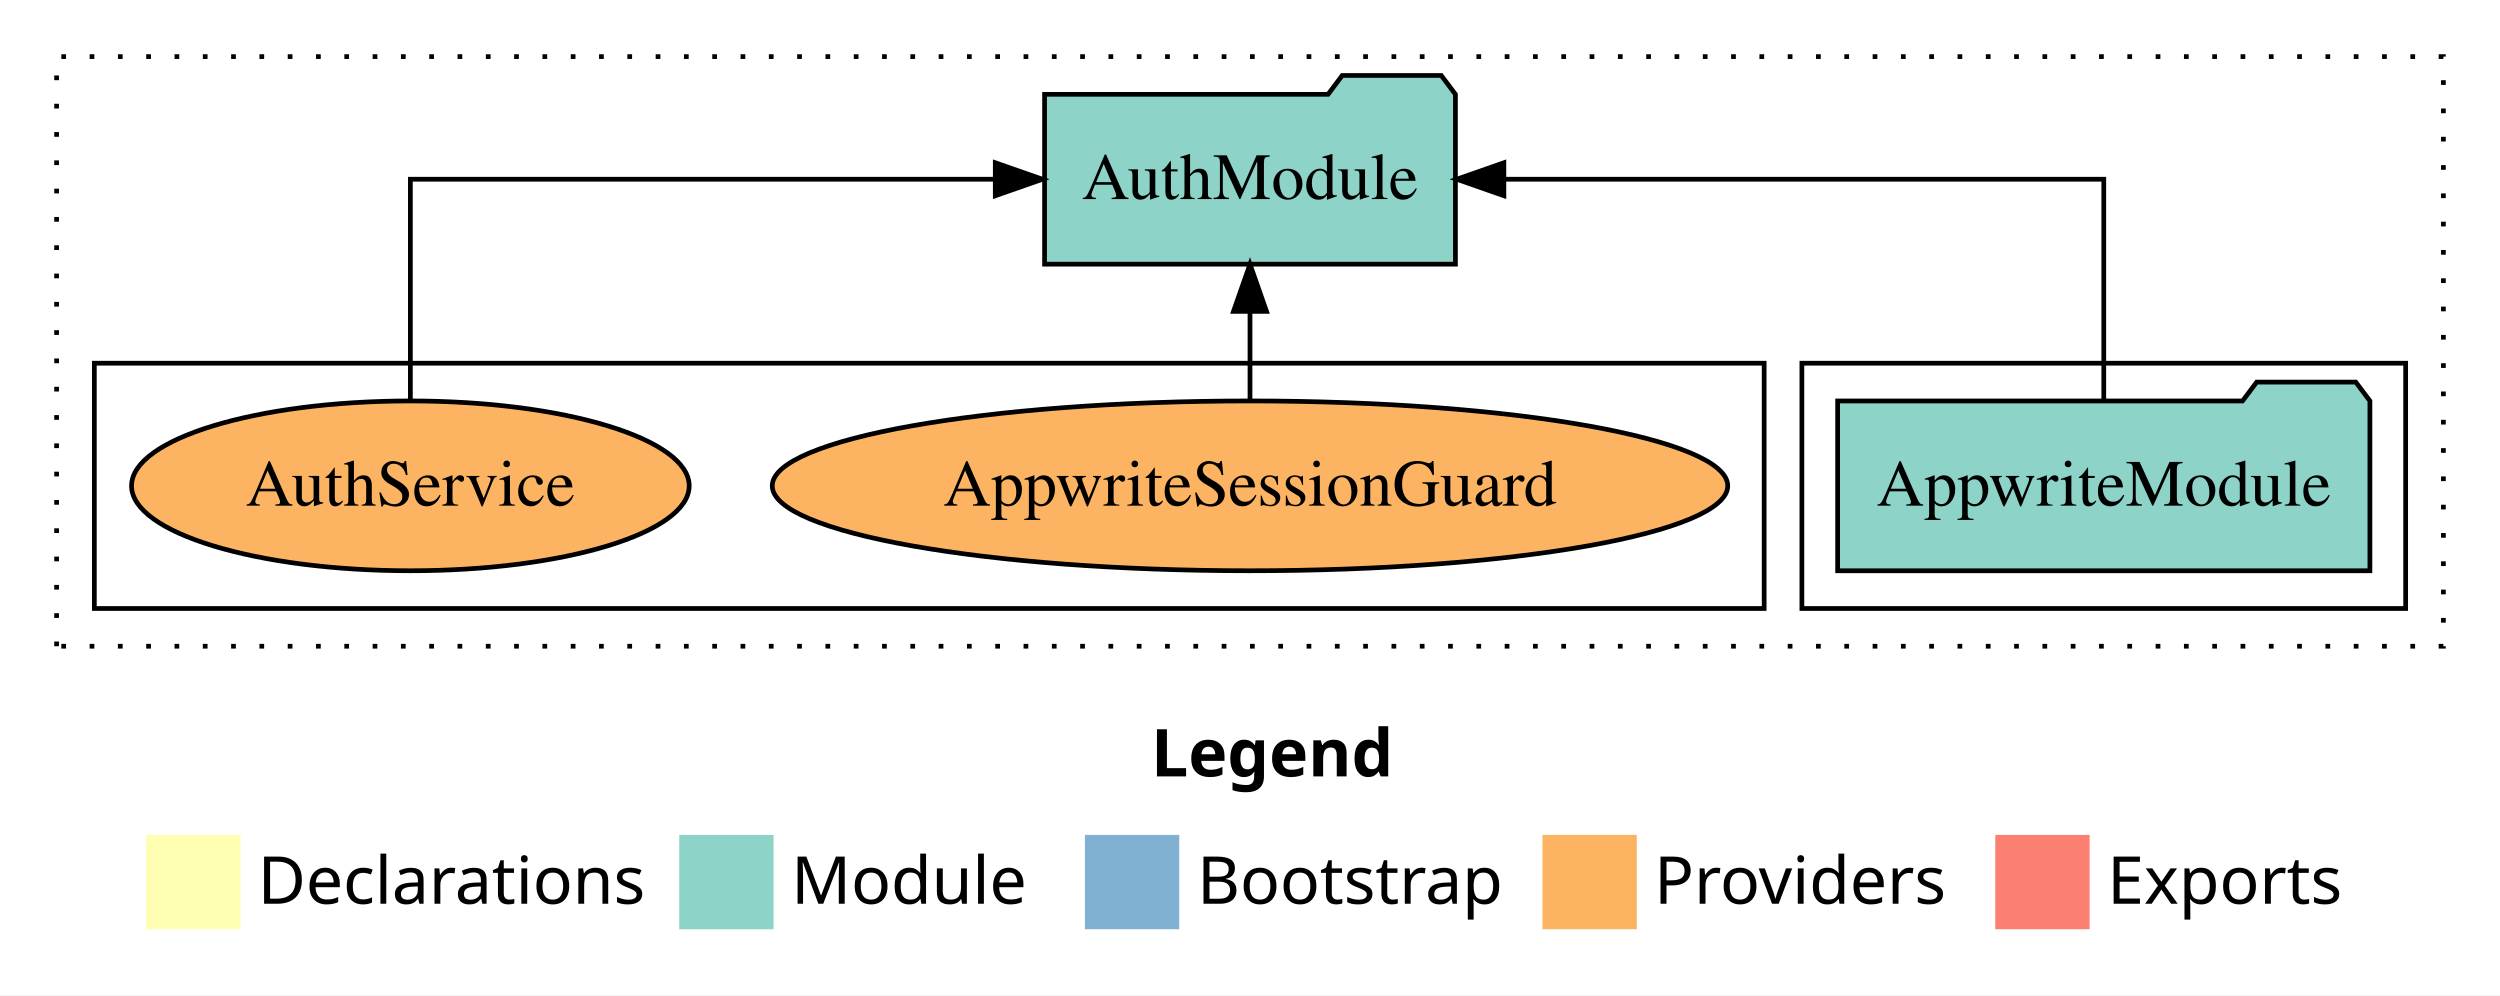
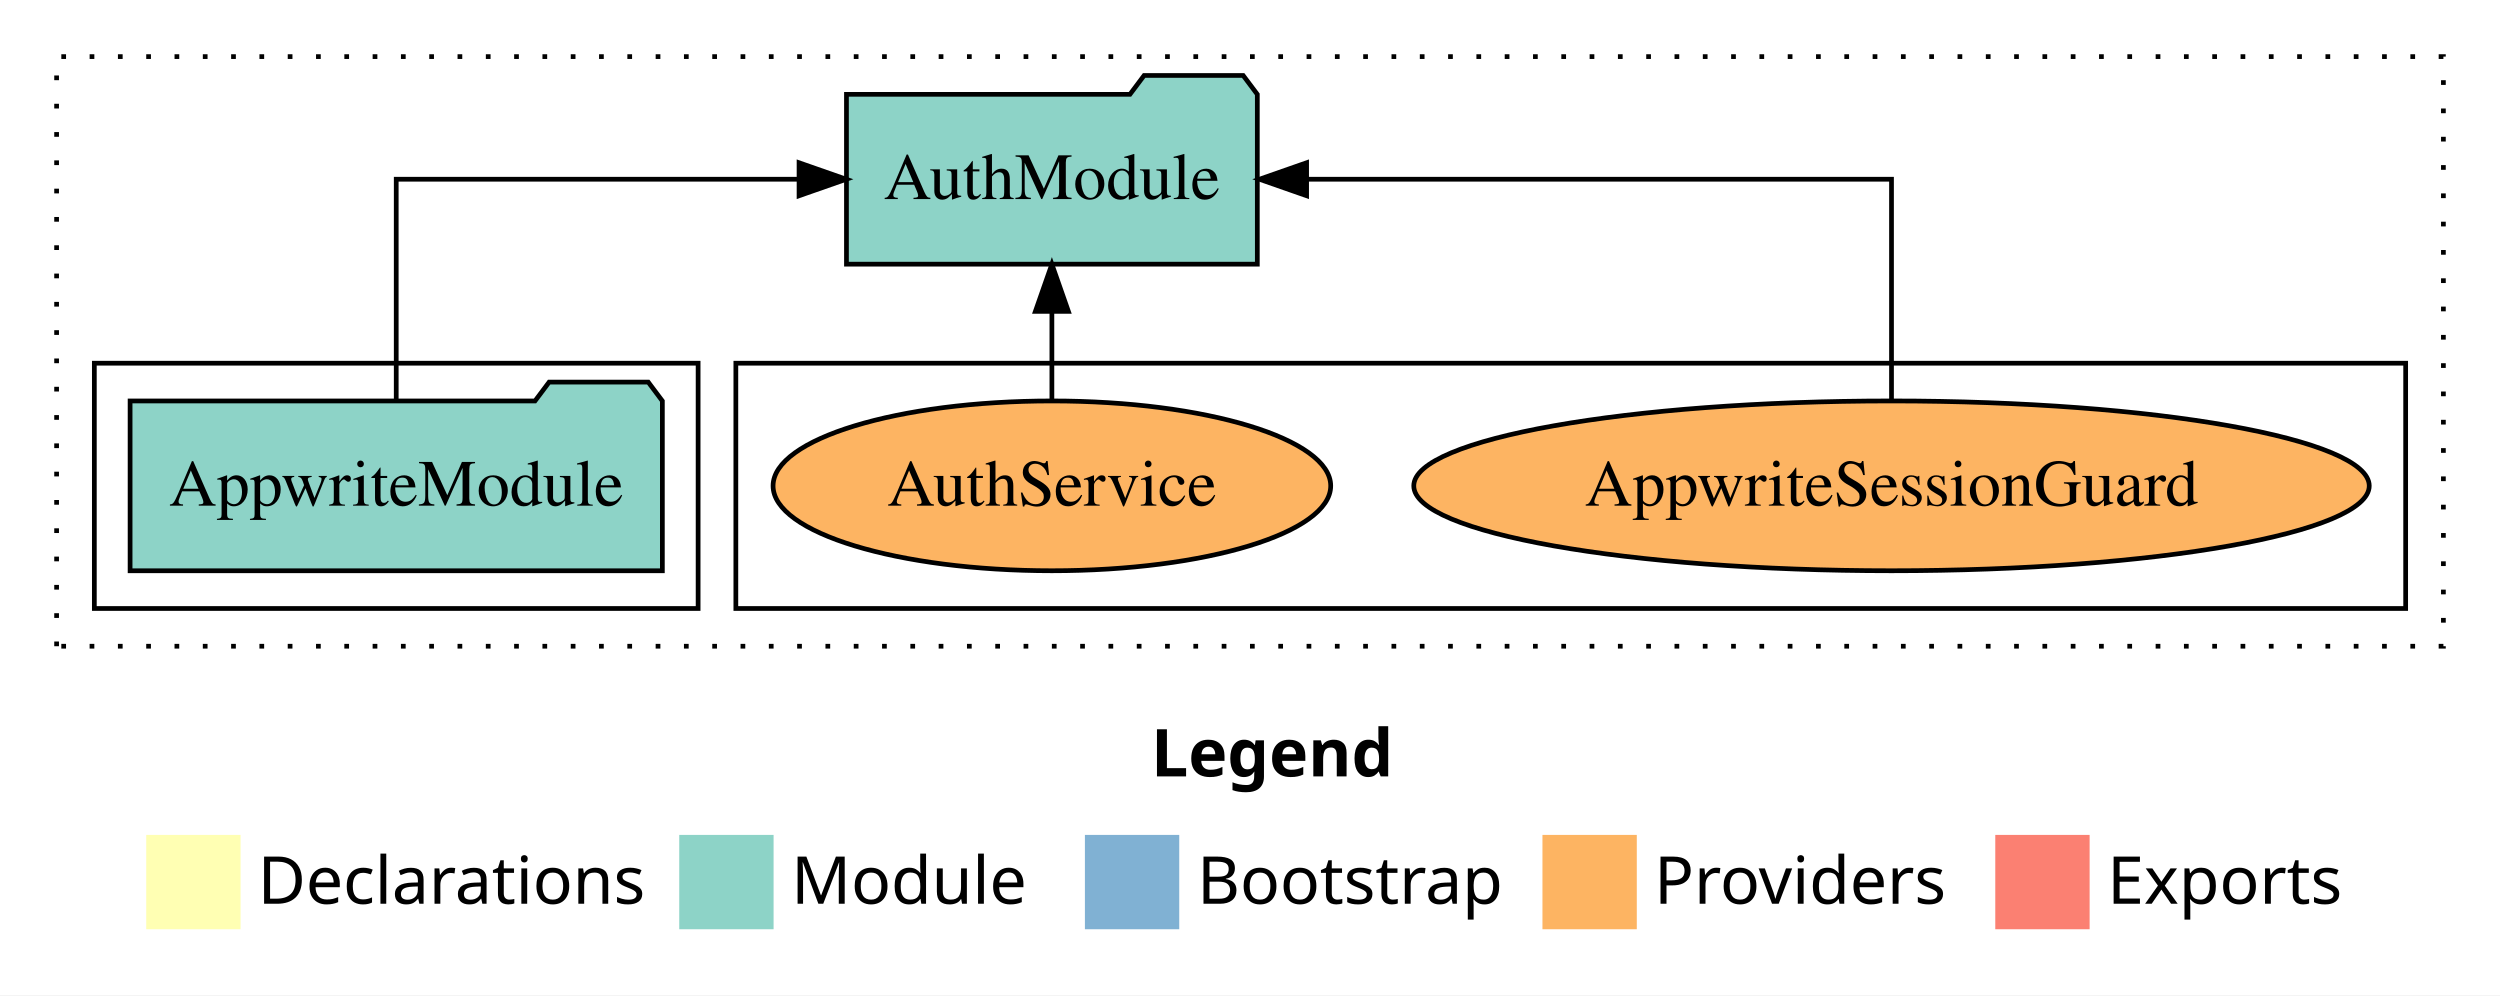
<svg xmlns="http://www.w3.org/2000/svg" width="530pt" height="211pt" viewBox="0.00 0.00 530.00 211.00">
  <g id="graph0" class="graph" transform="scale(1 1) rotate(0) translate(4 207)">
    <polygon fill="white" stroke="transparent" points="-4,4 -4,-207 526,-207 526,4 -4,4" />
    <text text-anchor="start" x="240.01" y="-42.4" font-family="Times-12" font-weight="bold" font-size="14.00">Legend</text>
    <polygon fill="#ffffb3" stroke="transparent" points="27,-10 27,-30 47,-30 47,-10 27,-10" />
    <text text-anchor="start" x="50.63" y="-15.4" font-family="Times-12" font-size="14.00">  Declarations</text>
    <polygon fill="#8dd3c7" stroke="transparent" points="140,-10 140,-30 160,-30 160,-10 140,-10" />
    <text text-anchor="start" x="163.73" y="-15.4" font-family="Times-12" font-size="14.00">  Module</text>
    <polygon fill="#80b1d3" stroke="transparent" points="226,-10 226,-30 246,-30 246,-10 226,-10" />
    <text text-anchor="start" x="249.78" y="-15.4" font-family="Times-12" font-size="14.00">  Bootstrap</text>
    <polygon fill="#fdb462" stroke="transparent" points="323,-10 323,-30 343,-30 343,-10 323,-10" />
    <text text-anchor="start" x="346.67" y="-15.4" font-family="Times-12" font-size="14.00">  Providers</text>
    <polygon fill="#fb8072" stroke="transparent" points="419,-10 419,-30 439,-30 439,-10 419,-10" />
    <text text-anchor="start" x="442.73" y="-15.4" font-family="Times-12" font-size="14.00">  Exports</text>
    <g id="clust1" class="cluster">
      <polygon fill="none" stroke="black" stroke-dasharray="1,5" points="8,-70 8,-195 514,-195 514,-70 8,-70" />
    </g>
+     <g id="clust6" class="cluster">
+       <polygon fill="none" stroke="black" points="152,-78 152,-130 506,-130 506,-78 152,-78" />
+     </g>
    <g id="clust3" class="cluster">
-       <polygon fill="none" stroke="black" points="378,-78 378,-130 506,-130 506,-78 378,-78" />
-     </g>
-     <g id="clust6" class="cluster">
-       <polygon fill="none" stroke="black" points="16,-78 16,-130 370,-130 370,-78 16,-78" />
+       <polygon fill="none" stroke="black" points="16,-78 16,-130 144,-130 144,-78 16,-78" />
    </g>
    <g id="node1" class="node">
-       <polygon fill="#8dd3c7" stroke="black" points="498.42,-122 495.42,-126 474.42,-126 471.42,-122 385.58,-122 385.58,-86 498.42,-86 498.42,-122" />
-       <text text-anchor="middle" x="442" y="-99.8" font-family="Times,serif" font-size="14.00">AppwriteModule</text>
+       <polygon fill="#8dd3c7" stroke="black" points="136.42,-122 133.42,-126 112.42,-126 109.42,-122 23.58,-122 23.58,-86 136.42,-86 136.42,-122" />
+       <text text-anchor="middle" x="80" y="-99.8" font-family="Times,serif" font-size="14.00">AppwriteModule</text>
    </g>
    <g id="node2" class="node">
-       <polygon fill="#8dd3c7" stroke="black" points="304.55,-187 301.55,-191 280.55,-191 277.55,-187 217.45,-187 217.45,-151 304.55,-151 304.55,-187" />
-       <text text-anchor="middle" x="261" y="-164.8" font-family="Times,serif" font-size="14.00">AuthModule</text>
+       <polygon fill="#8dd3c7" stroke="black" points="262.55,-187 259.55,-191 238.55,-191 235.55,-187 175.45,-187 175.45,-151 262.55,-151 262.55,-187" />
+       <text text-anchor="middle" x="219" y="-164.8" font-family="Times,serif" font-size="14.00">AuthModule</text>
    </g>
    <g id="edge1" class="edge">
-       <path fill="none" stroke="black" d="M442,-122.11C442,-141.34 442,-169 442,-169 442,-169 314.82,-169 314.82,-169" />
-       <polygon fill="black" stroke="black" points="314.82,-165.5 304.82,-169 314.82,-172.5 314.82,-165.5" />
+       <path fill="none" stroke="black" d="M80,-122.11C80,-141.34 80,-169 80,-169 80,-169 165.4,-169 165.4,-169" />
+       <polygon fill="black" stroke="black" points="165.4,-172.5 175.4,-169 165.4,-165.5 165.4,-172.5" />
    </g>
    <g id="node3" class="node">
-       <ellipse fill="#fdb462" stroke="black" cx="261" cy="-104" rx="101.28" ry="18" />
-       <text text-anchor="middle" x="261" y="-99.8" font-family="Times,serif" font-size="14.00">AppwriteSessionGuard</text>
+       <ellipse fill="#fdb462" stroke="black" cx="397" cy="-104" rx="101.28" ry="18" />
+       <text text-anchor="middle" x="397" y="-99.8" font-family="Times,serif" font-size="14.00">AppwriteSessionGuard</text>
    </g>
    <g id="edge2" class="edge">
-       <path fill="none" stroke="black" d="M261,-122.11C261,-122.11 261,-140.99 261,-140.99" />
-       <polygon fill="black" stroke="black" points="257.5,-140.99 261,-150.99 264.5,-140.99 257.5,-140.99" />
+       <path fill="none" stroke="black" d="M397,-122.11C397,-141.34 397,-169 397,-169 397,-169 273,-169 273,-169" />
+       <polygon fill="black" stroke="black" points="273,-165.5 263,-169 273,-172.5 273,-165.5" />
    </g>
    <g id="node4" class="node">
-       <ellipse fill="#fdb462" stroke="black" cx="83" cy="-104" rx="59.11" ry="18" />
-       <text text-anchor="middle" x="83" y="-99.8" font-family="Times,serif" font-size="14.00">AuthService</text>
+       <ellipse fill="#fdb462" stroke="black" cx="219" cy="-104" rx="59.11" ry="18" />
+       <text text-anchor="middle" x="219" y="-99.8" font-family="Times,serif" font-size="14.00">AuthService</text>
    </g>
    <g id="edge3" class="edge">
-       <path fill="none" stroke="black" d="M83,-122.11C83,-141.34 83,-169 83,-169 83,-169 207,-169 207,-169" />
-       <polygon fill="black" stroke="black" points="207,-172.5 217,-169 207,-165.5 207,-172.5" />
+       <path fill="none" stroke="black" d="M219,-122.11C219,-122.11 219,-140.99 219,-140.99" />
+       <polygon fill="black" stroke="black" points="215.5,-140.99 219,-150.99 222.5,-140.99 215.5,-140.99" />
    </g>
  </g>
</svg>
